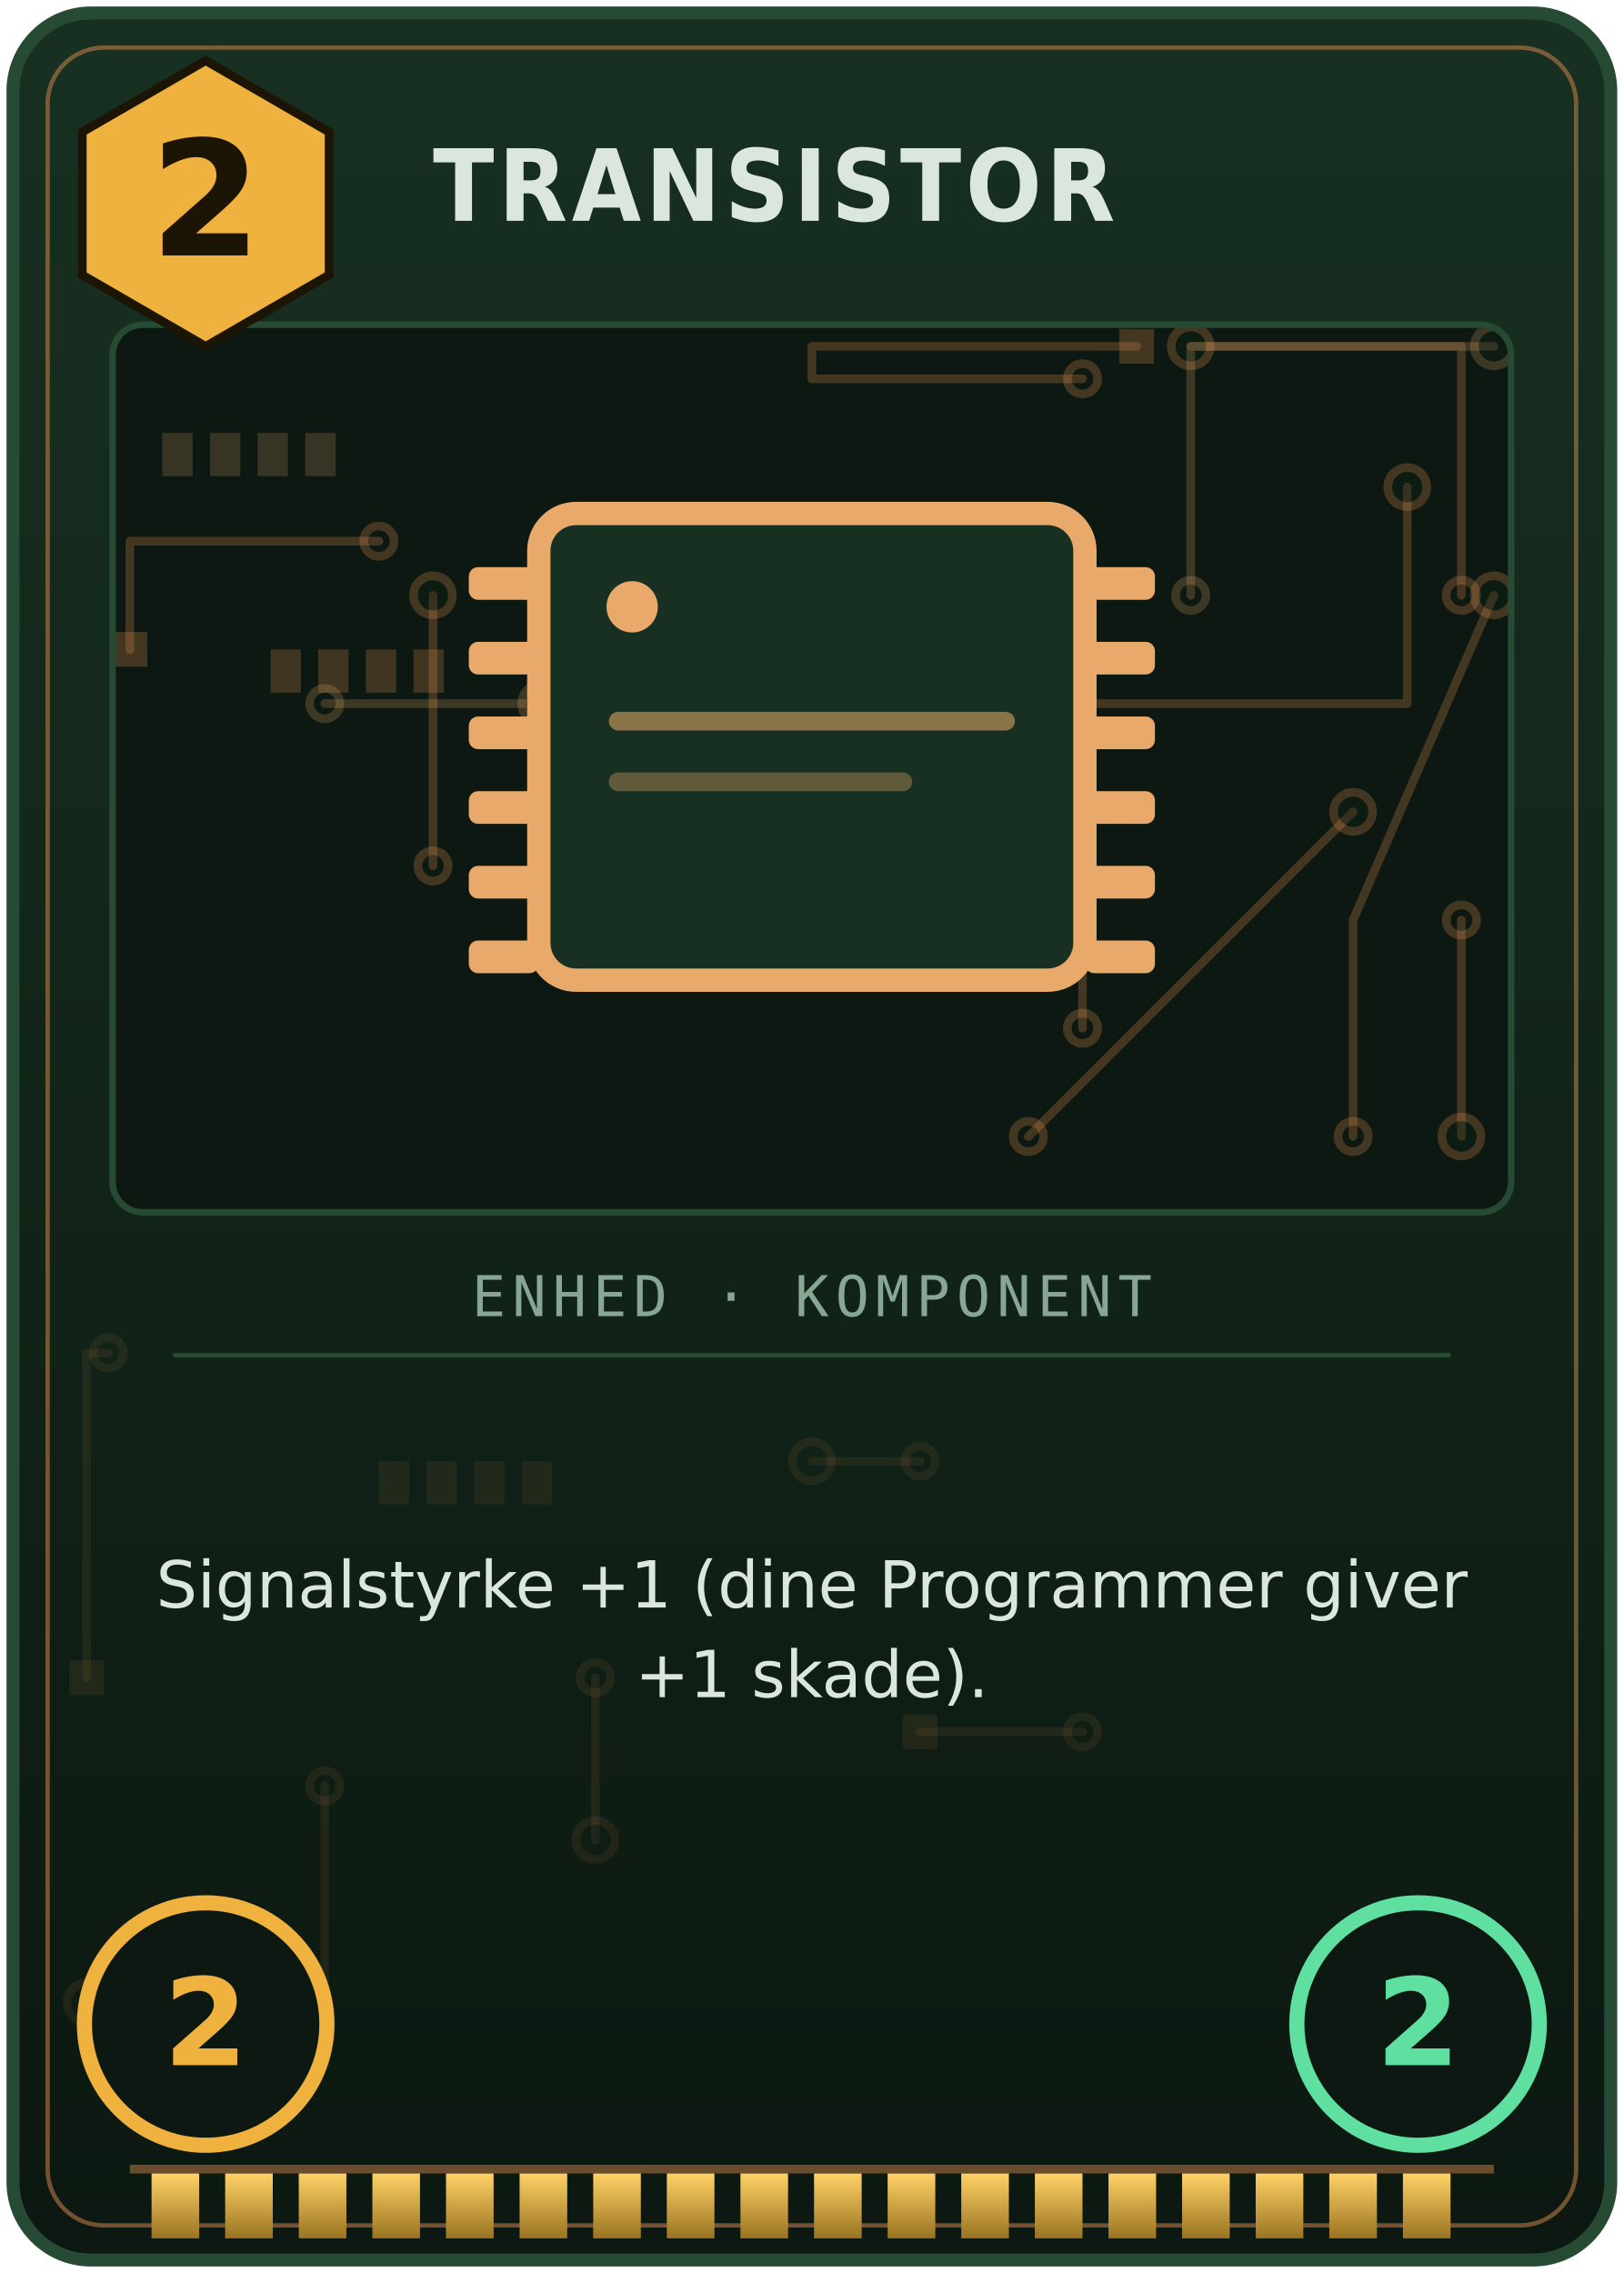
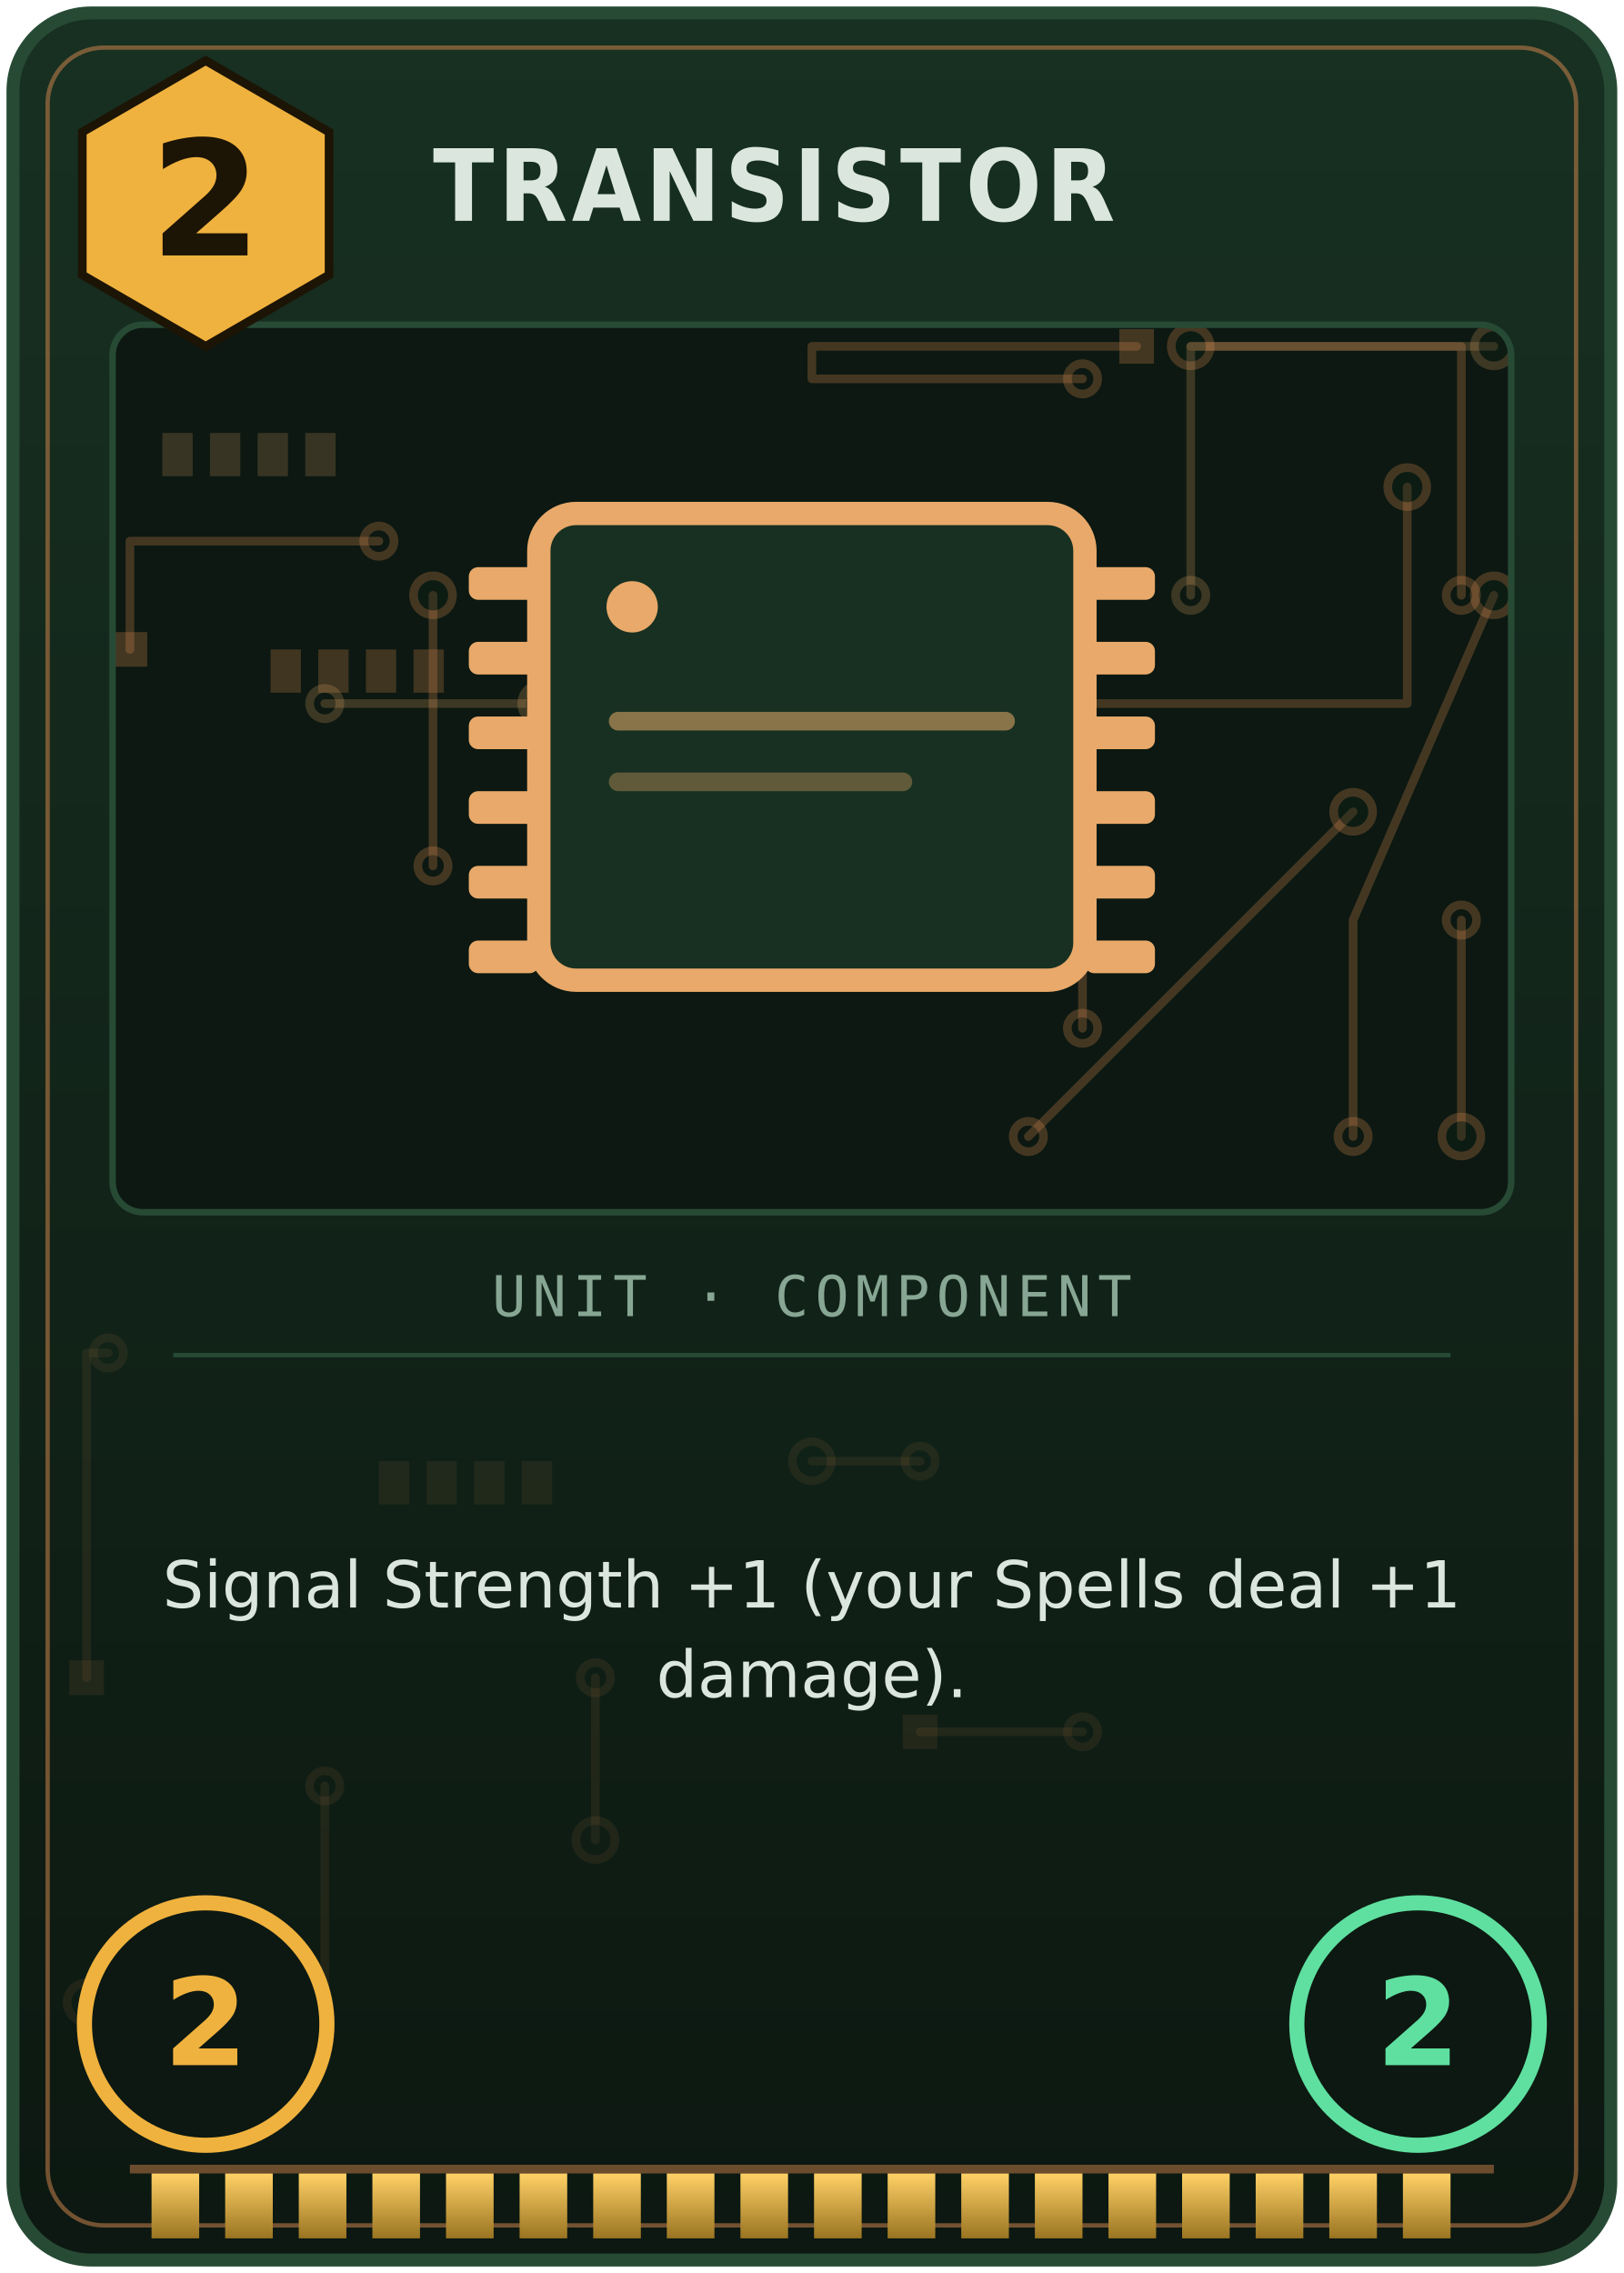
<svg xmlns="http://www.w3.org/2000/svg" width="750" height="1050" viewBox="0 0 750 1050">
  <defs>
    <linearGradient id="bggrad" x1="0" y1="0" x2="0" y2="1">
      <stop offset="0" stop-color="#173021" />
      <stop offset="0.5" stop-color="#122419" />
      <stop offset="1" stop-color="#0c1811" />
    </linearGradient>
    <linearGradient id="guldgrad" x1="0" y1="0" x2="0" y2="1">
      <stop offset="0" stop-color="#ffd166" />
      <stop offset="1" stop-color="#9a7422" />
    </linearGradient>
    <clipPath id="artclip">
      <rect x="52" y="150" width="646" height="410" rx="14" />
    </clipPath>
  </defs>
  <rect x="6" y="6" width="738" height="1038" rx="36" fill="url(#bggrad)" stroke="#274a35" stroke-width="6" />
  <rect x="22" y="22" width="706" height="1006" rx="26" fill="none" stroke="#c9814a" stroke-width="2" opacity="0.55" />
  <circle cx="150" cy="825" r="7" fill="none" stroke="#c9814a" stroke-width="4" opacity="0.1" />
  <path d="M 150 825 L 150 925 L 40 925" fill="none" stroke="#c9814a" stroke-width="4" stroke-linecap="round" stroke-linejoin="round" opacity="0.1" />
  <circle cx="40" cy="925" r="9" fill="#122419" stroke="#c9814a" stroke-width="4" opacity="0.1" />
  <circle cx="275" cy="775" r="7" fill="none" stroke="#c9814a" stroke-width="4" opacity="0.1" />
  <path d="M 275 775 L 275 850" fill="none" stroke="#c9814a" stroke-width="4" stroke-linecap="round" stroke-linejoin="round" opacity="0.1" />
  <circle cx="275" cy="850" r="9" fill="#122419" stroke="#c9814a" stroke-width="4" opacity="0.1" />
  <circle cx="500" cy="800" r="7" fill="none" stroke="#c9814a" stroke-width="4" opacity="0.1" />
  <path d="M 500 800 L 425 800" fill="none" stroke="#c9814a" stroke-width="4" stroke-linecap="round" stroke-linejoin="round" opacity="0.1" />
  <rect x="417" y="792" width="16" height="16" fill="#c9814a" opacity="0.1" />
  <circle cx="50" cy="625" r="7" fill="none" stroke="#c9814a" stroke-width="4" opacity="0.1" />
  <path d="M 50 625 L 40 625 L 40 775" fill="none" stroke="#c9814a" stroke-width="4" stroke-linecap="round" stroke-linejoin="round" opacity="0.1" />
  <rect x="32" y="767" width="16" height="16" fill="#c9814a" opacity="0.1" />
  <circle cx="425" cy="675" r="7" fill="none" stroke="#c9814a" stroke-width="4" opacity="0.1" />
  <path d="M 425 675 L 375 675" fill="none" stroke="#c9814a" stroke-width="4" stroke-linecap="round" stroke-linejoin="round" opacity="0.1" />
  <circle cx="375" cy="675" r="9" fill="#122419" stroke="#c9814a" stroke-width="4" opacity="0.1" />
  <rect x="175" y="675" width="14" height="20" fill="#c9814a" opacity="0.09" />
  <rect x="197" y="675" width="14" height="20" fill="#c9814a" opacity="0.09" />
  <rect x="219" y="675" width="14" height="20" fill="#c9814a" opacity="0.09" />
  <rect x="241" y="675" width="14" height="20" fill="#c9814a" opacity="0.09" />
  <g clip-path="url(#artclip)">
    <rect x="52" y="150" width="646" height="410" fill="#0c1811" />
    <circle cx="475" cy="525" r="7" fill="none" stroke="#c9814a" stroke-width="4" opacity="0.3" />
    <path d="M 475 525 L 625 375" fill="none" stroke="#c9814a" stroke-width="4" stroke-linecap="round" stroke-linejoin="round" opacity="0.3" />
    <circle cx="625" cy="375" r="9" fill="#122419" stroke="#c9814a" stroke-width="4" opacity="0.3" />
    <circle cx="625" cy="525" r="7" fill="none" stroke="#c9814a" stroke-width="4" opacity="0.3" />
    <path d="M 625 525 L 625 425 L 690 275" fill="none" stroke="#c9814a" stroke-width="4" stroke-linecap="round" stroke-linejoin="round" opacity="0.3" />
    <circle cx="690" cy="275" r="9" fill="#122419" stroke="#c9814a" stroke-width="4" opacity="0.3" />
    <circle cx="500" cy="475" r="7" fill="none" stroke="#c9814a" stroke-width="4" opacity="0.3" />
    <path d="M 500 475 L 500 325 L 650 325 L 650 225" fill="none" stroke="#c9814a" stroke-width="4" stroke-linecap="round" stroke-linejoin="round" opacity="0.3" />
    <circle cx="650" cy="225" r="9" fill="#122419" stroke="#c9814a" stroke-width="4" opacity="0.3" />
    <circle cx="425" cy="400" r="7" fill="none" stroke="#c9814a" stroke-width="4" opacity="0.3" />
    <path d="M 425 400 L 275 250 L 375 350" fill="none" stroke="#c9814a" stroke-width="4" stroke-linecap="round" stroke-linejoin="round" opacity="0.3" />
    <circle cx="375" cy="350" r="9" fill="#122419" stroke="#c9814a" stroke-width="4" opacity="0.3" />
    <circle cx="675" cy="425" r="7" fill="none" stroke="#c9814a" stroke-width="4" opacity="0.3" />
    <path d="M 675 425 L 675 525" fill="none" stroke="#c9814a" stroke-width="4" stroke-linecap="round" stroke-linejoin="round" opacity="0.3" />
    <circle cx="675" cy="525" r="9" fill="#122419" stroke="#c9814a" stroke-width="4" opacity="0.3" />
    <circle cx="200" cy="400" r="7" fill="none" stroke="#c9814a" stroke-width="4" opacity="0.3" />
    <path d="M 200 400 L 200 275" fill="none" stroke="#c9814a" stroke-width="4" stroke-linecap="round" stroke-linejoin="round" opacity="0.3" />
    <circle cx="200" cy="275" r="9" fill="#122419" stroke="#c9814a" stroke-width="4" opacity="0.3" />
    <circle cx="500" cy="175" r="7" fill="none" stroke="#c9814a" stroke-width="4" opacity="0.3" />
    <path d="M 500 175 L 375 175 L 375 160 L 525 160" fill="none" stroke="#c9814a" stroke-width="4" stroke-linecap="round" stroke-linejoin="round" opacity="0.3" />
    <rect x="517" y="152" width="16" height="16" fill="#c9814a" opacity="0.3" />
    <circle cx="175" cy="250" r="7" fill="none" stroke="#c9814a" stroke-width="4" opacity="0.3" />
    <path d="M 175 250 L 60 250 L 60 300" fill="none" stroke="#c9814a" stroke-width="4" stroke-linecap="round" stroke-linejoin="round" opacity="0.3" />
    <rect x="52" y="292" width="16" height="16" fill="#c9814a" opacity="0.3" />
    <circle cx="675" cy="275" r="7" fill="none" stroke="#c9814a" stroke-width="4" opacity="0.3" />
    <path d="M 675 275 L 675 160 L 550 160" fill="none" stroke="#c9814a" stroke-width="4" stroke-linecap="round" stroke-linejoin="round" opacity="0.3" />
    <circle cx="550" cy="160" r="9" fill="#122419" stroke="#c9814a" stroke-width="4" opacity="0.3" />
    <rect x="125" y="300" width="14" height="20" fill="#c9814a" opacity="0.27" />
    <rect x="147" y="300" width="14" height="20" fill="#c9814a" opacity="0.27" />
    <rect x="169" y="300" width="14" height="20" fill="#c9814a" opacity="0.27" />
    <rect x="191" y="300" width="14" height="20" fill="#c9814a" opacity="0.27" />
    <circle cx="150" cy="325" r="7" fill="none" stroke="#e8a96a" stroke-width="4" opacity="0.22" />
    <path d="M 150 325 L 300 325" fill="none" stroke="#e8a96a" stroke-width="4" stroke-linecap="round" stroke-linejoin="round" opacity="0.22" />
    <circle cx="300" cy="325" r="9" fill="#122419" stroke="#e8a96a" stroke-width="4" opacity="0.22" />
    <circle cx="275" cy="275" r="7" fill="none" stroke="#e8a96a" stroke-width="4" opacity="0.22" />
    <path d="M 275 275 L 400 400 L 400 325 L 250 325" fill="none" stroke="#e8a96a" stroke-width="4" stroke-linecap="round" stroke-linejoin="round" opacity="0.22" />
    <circle cx="250" cy="325" r="9" fill="#122419" stroke="#e8a96a" stroke-width="4" opacity="0.22" />
    <circle cx="550" cy="275" r="7" fill="none" stroke="#e8a96a" stroke-width="4" opacity="0.22" />
    <path d="M 550 275 L 550 160 L 690 160" fill="none" stroke="#e8a96a" stroke-width="4" stroke-linecap="round" stroke-linejoin="round" opacity="0.22" />
    <circle cx="690" cy="160" r="9" fill="#122419" stroke="#e8a96a" stroke-width="4" opacity="0.22" />
    <rect x="75" y="200" width="14" height="20" fill="#e8a96a" opacity="0.198" />
    <rect x="97" y="200" width="14" height="20" fill="#e8a96a" opacity="0.198" />
    <rect x="119" y="200" width="14" height="20" fill="#e8a96a" opacity="0.198" />
    <rect x="141" y="200" width="14" height="20" fill="#e8a96a" opacity="0.198" />
    <g transform="translate(375 345) scale(1.078) translate(-375 -345)">
      <rect x="228" y="268" width="30" height="14" rx="4" fill="#e8a96a" />
      <rect x="492" y="268" width="30" height="14" rx="4" fill="#e8a96a" />
      <rect x="228" y="300" width="30" height="14" rx="4" fill="#e8a96a" />
      <rect x="492" y="300" width="30" height="14" rx="4" fill="#e8a96a" />
      <rect x="228" y="332" width="30" height="14" rx="4" fill="#e8a96a" />
      <rect x="492" y="332" width="30" height="14" rx="4" fill="#e8a96a" />
      <rect x="228" y="364" width="30" height="14" rx="4" fill="#e8a96a" />
      <rect x="492" y="364" width="30" height="14" rx="4" fill="#e8a96a" />
      <rect x="228" y="396" width="30" height="14" rx="4" fill="#e8a96a" />
      <rect x="492" y="396" width="30" height="14" rx="4" fill="#e8a96a" />
      <rect x="228" y="428" width="30" height="14" rx="4" fill="#e8a96a" />
      <rect x="492" y="428" width="30" height="14" rx="4" fill="#e8a96a" />
      <rect x="258" y="245" width="234" height="200" rx="16" fill="#173021" stroke="#e8a96a" stroke-width="10" />
      <circle cx="298" cy="285" r="11" fill="#e8a96a" />
      <rect x="288" y="330" width="174" height="8" rx="4" fill="#e8a96a" opacity="0.55" />
      <rect x="288" y="356" width="130" height="8" rx="4" fill="#e8a96a" opacity="0.35" />
    </g>
  </g>
  <rect x="52" y="150" width="646" height="410" rx="14" fill="none" stroke="#274a35" stroke-width="3" />
  <text x="200" y="102" font-family="DejaVu Sans Condensed" font-weight="bold" font-size="46" letter-spacing="2" fill="#dbe7de">TRANSISTOR</text>
  <polygon points="95,28 152,61 152,127 95,160 38,127 38,61" fill="#f0b23e" stroke="#1c1405" stroke-width="4" />
  <text x="95" y="118" text-anchor="middle" font-family="DejaVu Sans" font-weight="bold" font-size="74" fill="#1c1405">2</text>
-   <text x="375" y="608" text-anchor="middle" font-family="DejaVu Sans Mono" font-size="26" letter-spacing="3" fill="#87a693">ENHED · KOMPONENT</text>
+   <text x="375" y="608" text-anchor="middle" font-family="DejaVu Sans Mono" font-size="26" letter-spacing="3" fill="#87a693">UNIT · COMPONENT</text>
  <line x1="80" y1="626" x2="670" y2="626" stroke="#274a35" stroke-width="2" />
-   <text x="375" y="742.6" text-anchor="middle" font-family="DejaVu Sans" font-size="30" fill="#dbe7de">Signalstyrke +1 (dine Programmer giver</text>
-   <text x="375" y="784.0" text-anchor="middle" font-family="DejaVu Sans" font-size="30" fill="#dbe7de">+1 skade).</text>
+   <text x="375" y="742.6" text-anchor="middle" font-family="DejaVu Sans" font-size="30" fill="#dbe7de">Signal Strength +1 (your Spells deal +1</text>
+   <text x="375" y="784.0" text-anchor="middle" font-family="DejaVu Sans" font-size="30" fill="#dbe7de">damage).</text>
  <circle cx="95" cy="935" r="56" fill="#0c1811" stroke="#f0b23e" stroke-width="7" />
  <text x="95" y="954" text-anchor="middle" font-family="DejaVu Sans" font-weight="bold" font-size="56" fill="#f0b23e">2</text>
  <circle cx="655" cy="935" r="56" fill="#0c1811" stroke="#5fe0a0" stroke-width="7" />
  <text x="655" y="954" text-anchor="middle" font-family="DejaVu Sans" font-weight="bold" font-size="56" fill="#5fe0a0">2</text>
  <rect x="70" y="1004" width="22" height="30" fill="url(#guldgrad)" />
  <rect x="104" y="1004" width="22" height="30" fill="url(#guldgrad)" />
  <rect x="138" y="1004" width="22" height="30" fill="url(#guldgrad)" />
  <rect x="172" y="1004" width="22" height="30" fill="url(#guldgrad)" />
  <rect x="206" y="1004" width="22" height="30" fill="url(#guldgrad)" />
  <rect x="240" y="1004" width="22" height="30" fill="url(#guldgrad)" />
  <rect x="274" y="1004" width="22" height="30" fill="url(#guldgrad)" />
  <rect x="308" y="1004" width="22" height="30" fill="url(#guldgrad)" />
  <rect x="342" y="1004" width="22" height="30" fill="url(#guldgrad)" />
  <rect x="376" y="1004" width="22" height="30" fill="url(#guldgrad)" />
  <rect x="410" y="1004" width="22" height="30" fill="url(#guldgrad)" />
  <rect x="444" y="1004" width="22" height="30" fill="url(#guldgrad)" />
  <rect x="478" y="1004" width="22" height="30" fill="url(#guldgrad)" />
  <rect x="512" y="1004" width="22" height="30" fill="url(#guldgrad)" />
  <rect x="546" y="1004" width="22" height="30" fill="url(#guldgrad)" />
  <rect x="580" y="1004" width="22" height="30" fill="url(#guldgrad)" />
  <rect x="614" y="1004" width="22" height="30" fill="url(#guldgrad)" />
  <rect x="648" y="1004" width="22" height="30" fill="url(#guldgrad)" />
  <rect x="60" y="1000" width="630" height="4" fill="#c9814a" opacity="0.5" />
</svg>
